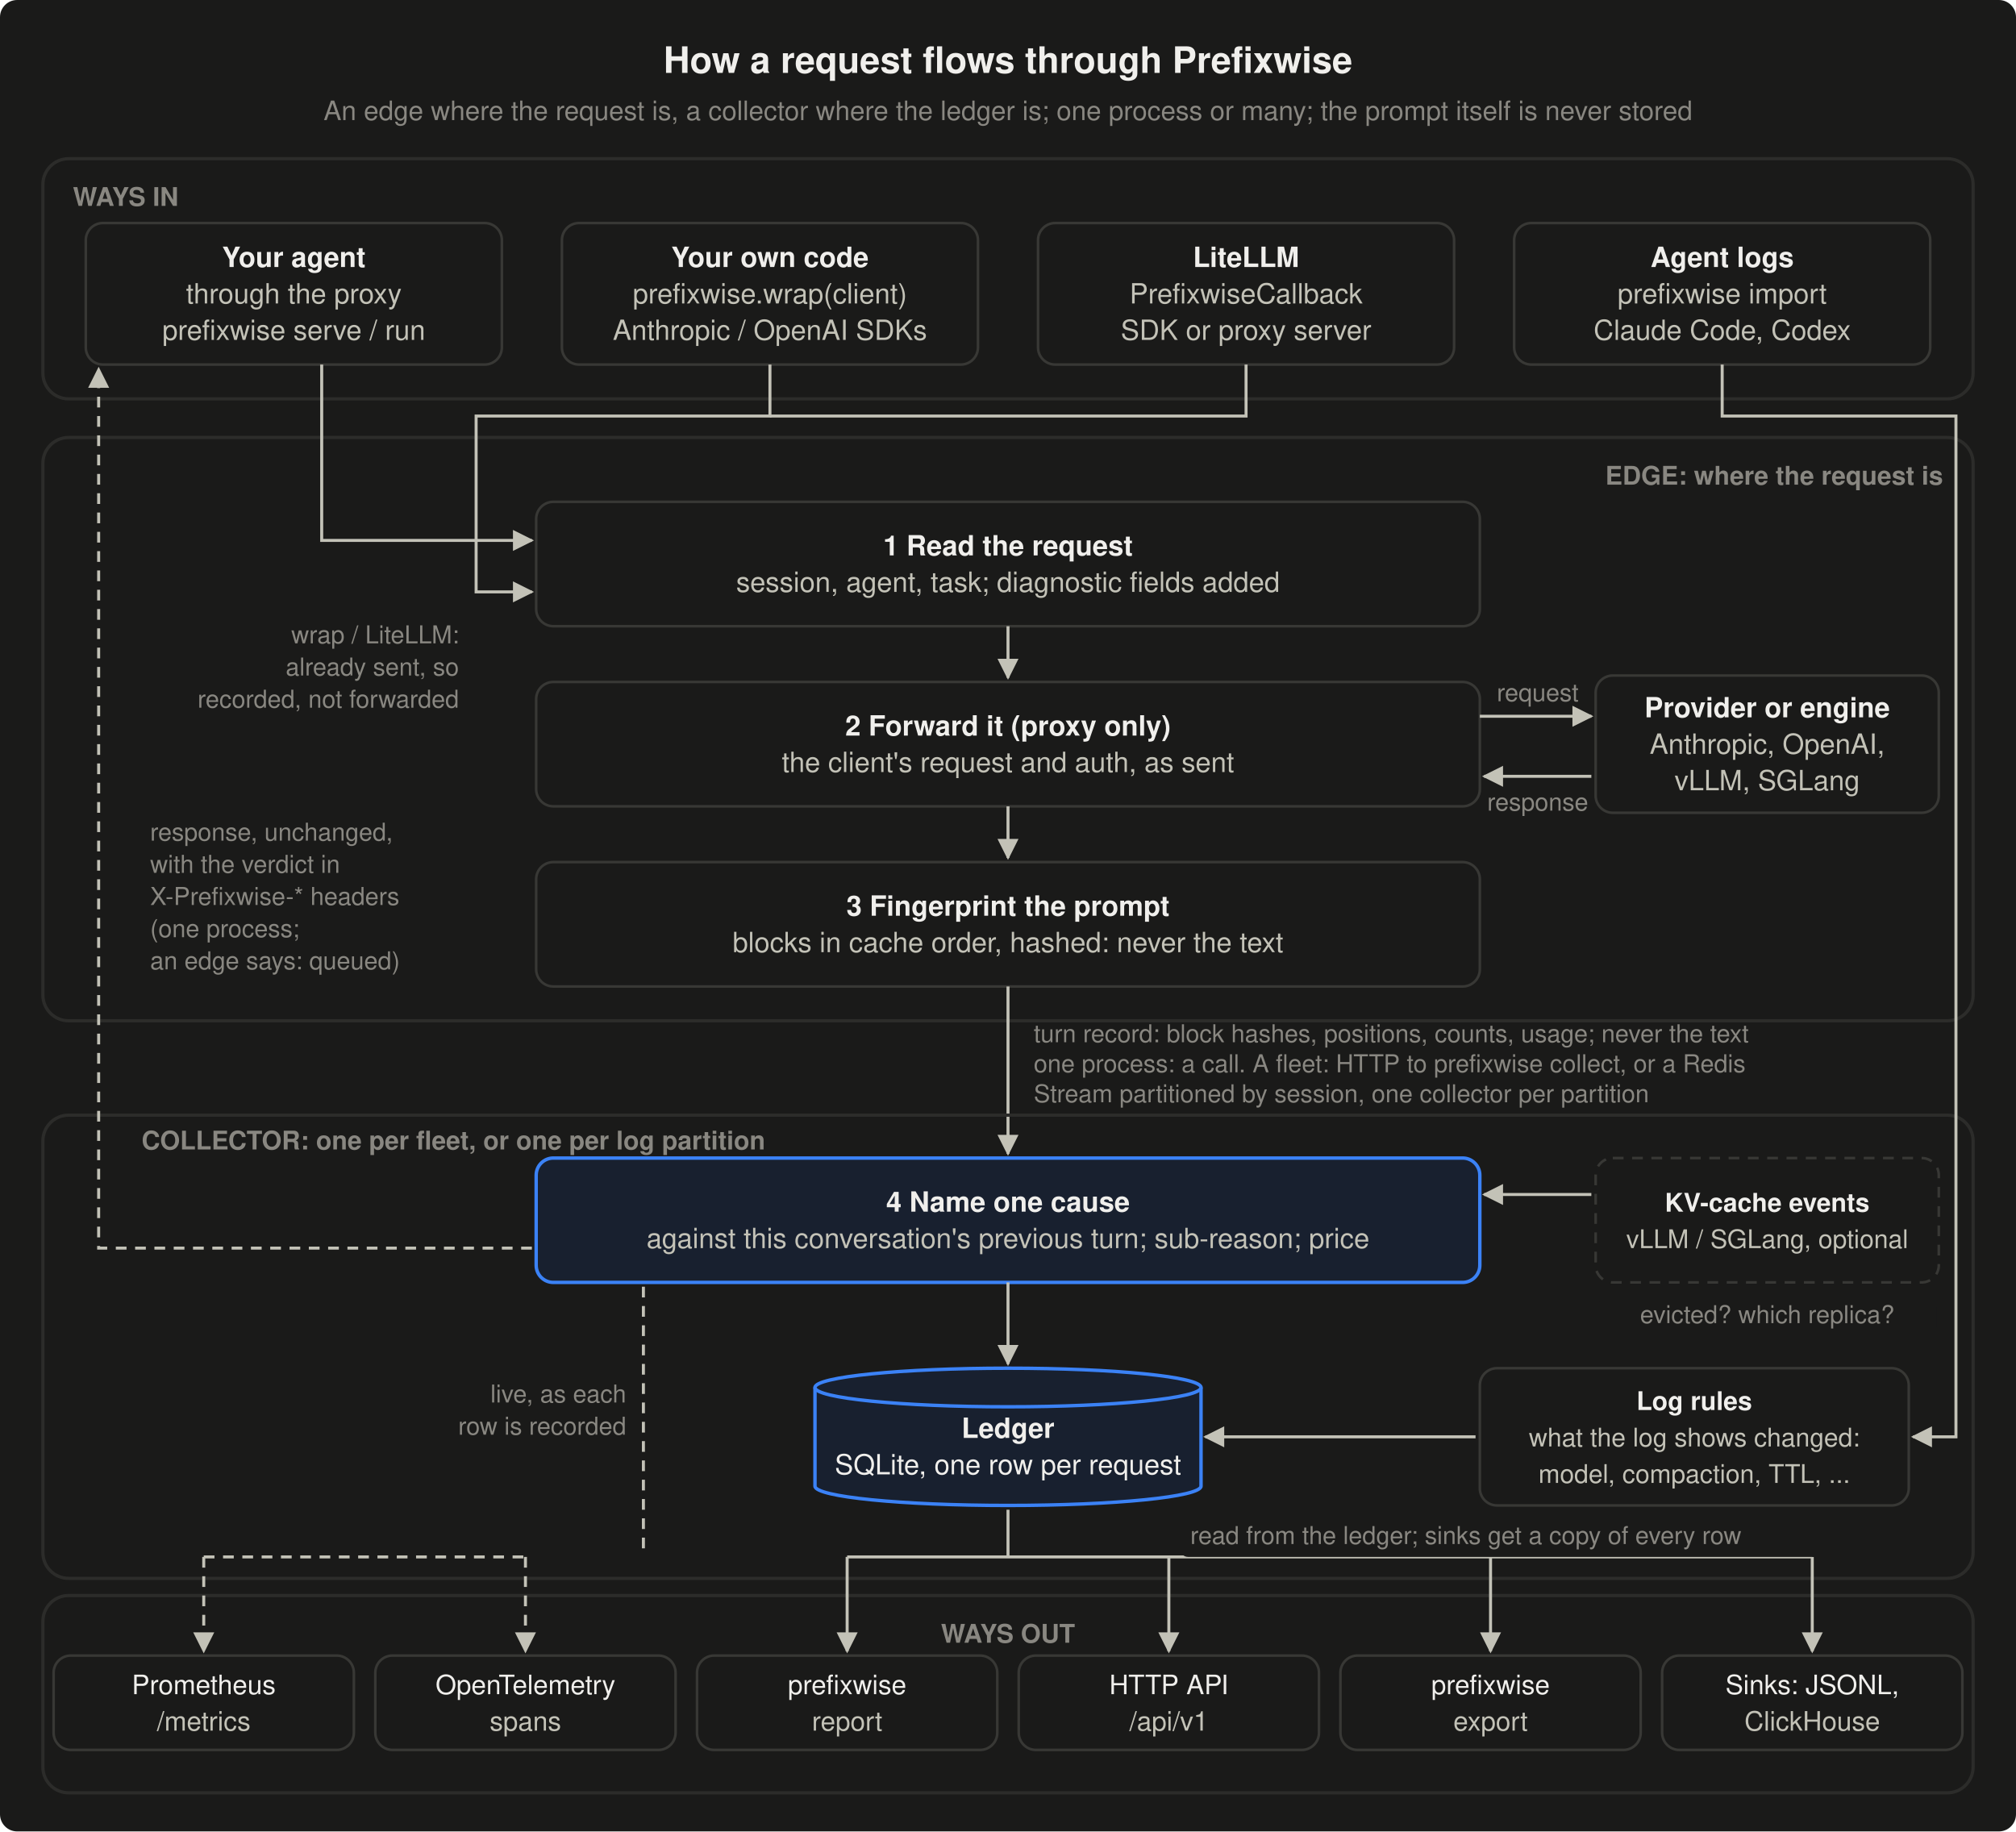
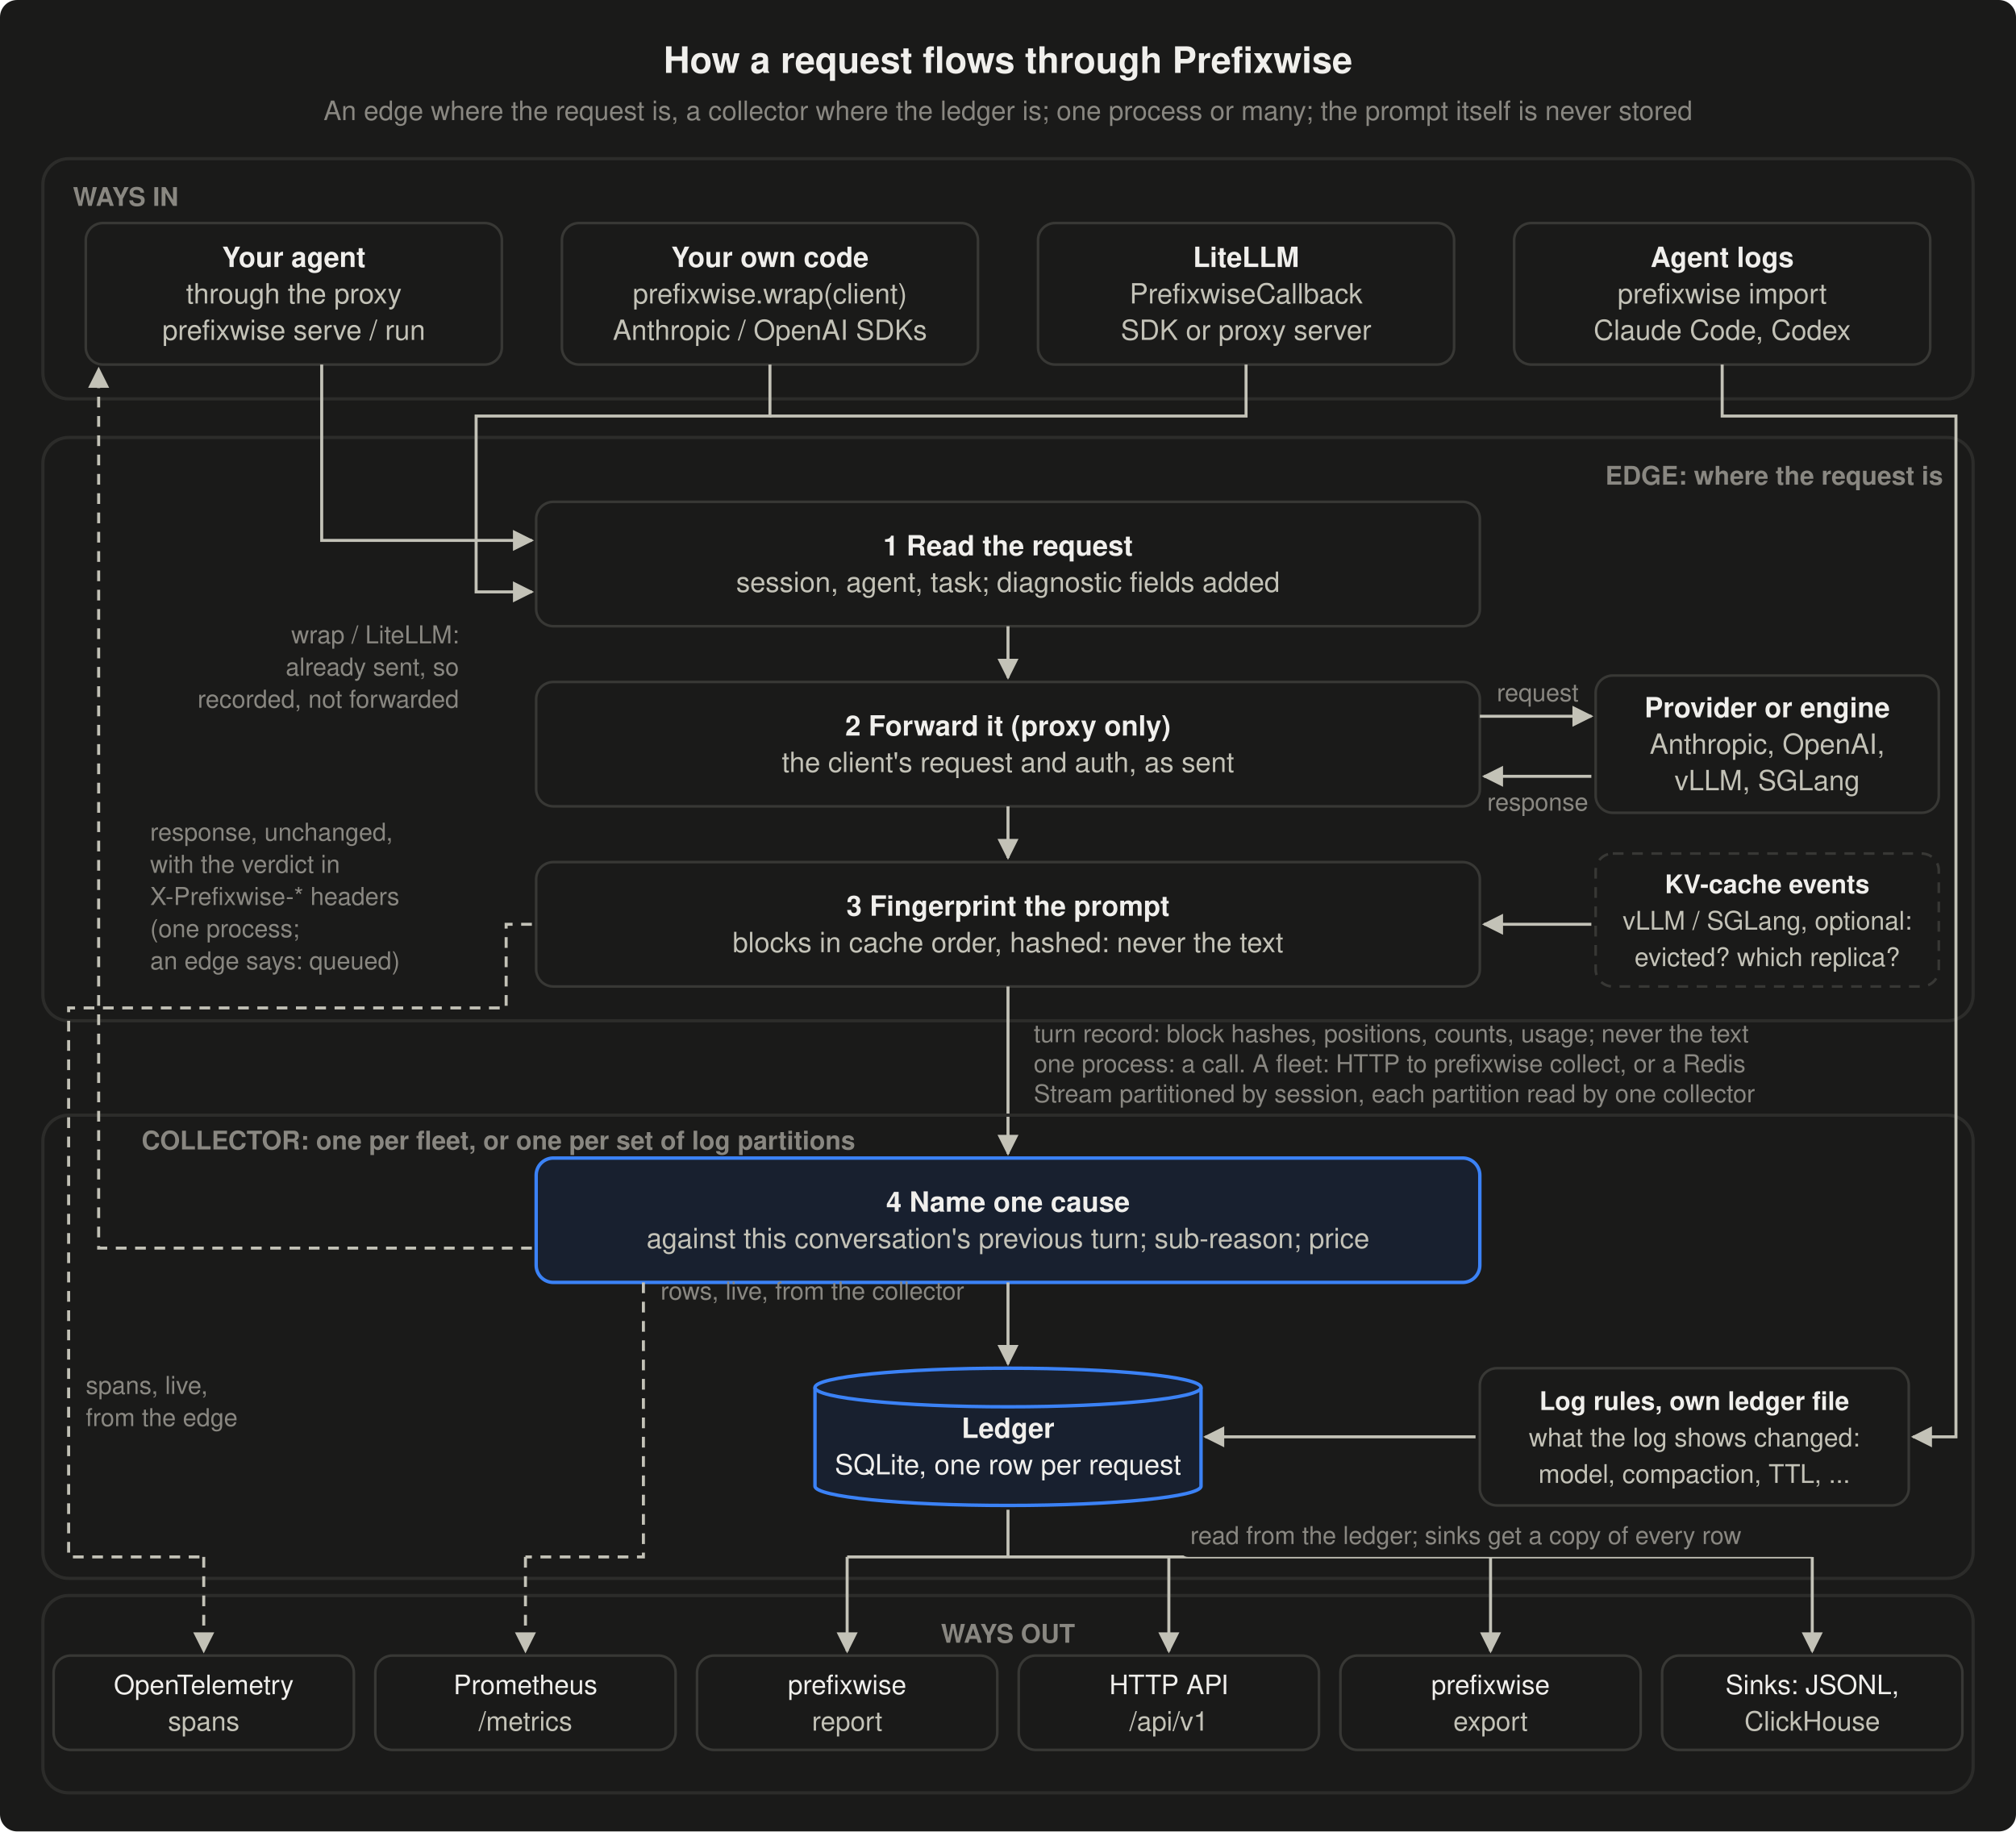
- <svg xmlns="http://www.w3.org/2000/svg" width="940" height="854" viewBox="0 0 940 854" role="img" aria-label="How a request flows through Prefixwise: four ways in; an edge reads, forwards (proxy only) and fingerprints the request where it is; a turn record (hashes, counts, usage, never text) crosses to a collector, in one process or over HTTP or a Redis Stream partitioned by session, which names one cause and writes one ledger row; the response back with the verdict in headers; agent logs through their own rules; Prometheus and OpenTelemetry live, report, API and export from the ledger, sinks a copy of every row" font-family="system-ui, -apple-system, 'Segoe UI', Helvetica, Arial, sans-serif">
+ <svg xmlns="http://www.w3.org/2000/svg" width="940" height="854" viewBox="0 0 940 854" role="img" aria-label="How a request flows through Prefixwise: four ways in; an edge reads, forwards (proxy only) and fingerprints the request where it is; a turn record (hashes, counts, usage, never text) crosses to a collector, in one process or over HTTP or a Redis Stream partitioned by session, which names one cause and writes one ledger row; the response back with the verdict in headers; the engine's KV-cache events joined at the edge; agent logs through their own rules into their own ledger file; OpenTelemetry spans live from the edge, Prometheus live from the collector's rows, report, API and export from the ledger, sinks a copy of every row" font-family="system-ui, -apple-system, 'Segoe UI', Helvetica, Arial, sans-serif">
  <defs>
    <marker id="a" viewBox="0 0 10 10" refX="9" refY="5" markerWidth="7" markerHeight="7" orient="auto-start-reverse">
      <path d="M0,0 L10,5 L0,10 z" fill="#c3c2b7" />
    </marker>
  </defs>
  <rect width="940" height="854" rx="8" fill="#1a1a19" />
  <text x="470.0" y="34.0" fill="#f0efec" font-size="17" text-anchor="middle" font-weight="600">How a request flows through Prefixwise</text>
  <text x="470.0" y="56.0" fill="#898781" font-size="12.5" text-anchor="middle" font-weight="400">An edge where the request is, a collector where the ledger is; one process or many; the prompt itself is never stored</text>
  <rect x="20" y="74" width="900" height="112" rx="12" fill="none" stroke="#2c2c2a" stroke-width="1.5" />
  <text x="34.0" y="96.0" fill="#898781" font-size="12" text-anchor="start" font-weight="600">WAYS IN</text>
  <rect x="40" y="104" width="194" height="66" rx="8" fill="#1a1a19" stroke="#383835" stroke-width="1.2" />
  <text x="137.0" y="124.5" fill="#f0efec" font-size="13" text-anchor="middle" font-weight="600">Your agent</text>
  <text x="137.0" y="141.5" fill="#c3c2b7" font-size="13" text-anchor="middle" font-weight="400">through the proxy</text>
  <text x="137.0" y="158.5" fill="#c3c2b7" font-size="13" text-anchor="middle" font-weight="400">prefixwise serve / run</text>
  <rect x="262" y="104" width="194" height="66" rx="8" fill="#1a1a19" stroke="#383835" stroke-width="1.2" />
  <text x="359.0" y="124.5" fill="#f0efec" font-size="13" text-anchor="middle" font-weight="600">Your own code</text>
  <text x="359.0" y="141.5" fill="#c3c2b7" font-size="13" text-anchor="middle" font-weight="400">prefixwise.wrap(client)</text>
  <text x="359.0" y="158.5" fill="#c3c2b7" font-size="13" text-anchor="middle" font-weight="400">Anthropic / OpenAI SDKs</text>
  <rect x="484" y="104" width="194" height="66" rx="8" fill="#1a1a19" stroke="#383835" stroke-width="1.2" />
  <text x="581.0" y="124.5" fill="#f0efec" font-size="13" text-anchor="middle" font-weight="600">LiteLLM</text>
  <text x="581.0" y="141.5" fill="#c3c2b7" font-size="13" text-anchor="middle" font-weight="400">PrefixwiseCallback</text>
  <text x="581.0" y="158.5" fill="#c3c2b7" font-size="13" text-anchor="middle" font-weight="400">SDK or proxy server</text>
  <rect x="706" y="104" width="194" height="66" rx="8" fill="#1a1a19" stroke="#383835" stroke-width="1.2" />
  <text x="803.0" y="124.5" fill="#f0efec" font-size="13" text-anchor="middle" font-weight="600">Agent logs</text>
  <text x="803.0" y="141.5" fill="#c3c2b7" font-size="13" text-anchor="middle" font-weight="400">prefixwise import</text>
  <text x="803.0" y="158.5" fill="#c3c2b7" font-size="13" text-anchor="middle" font-weight="400">Claude Code, Codex</text>
  <rect x="20" y="204" width="900" height="272" rx="12" fill="none" stroke="#2c2c2a" stroke-width="1.5" />
  <text x="906.0" y="226.0" fill="#898781" font-size="12" text-anchor="end" font-weight="600">EDGE: where the request is</text>
  <rect x="250" y="234" width="440" height="58" rx="8" fill="#1a1a19" stroke="#383835" stroke-width="1.2" />
  <text x="470.0" y="259.0" fill="#f0efec" font-size="13" text-anchor="middle" font-weight="600">1  Read the request</text>
  <text x="470.0" y="276.0" fill="#c3c2b7" font-size="13" text-anchor="middle" font-weight="400">session, agent, task; diagnostic fields added</text>
  <rect x="250" y="318" width="440" height="58" rx="8" fill="#1a1a19" stroke="#383835" stroke-width="1.2" />
  <text x="470.0" y="343.0" fill="#f0efec" font-size="13" text-anchor="middle" font-weight="600">2  Forward it (proxy only)</text>
  <text x="470.0" y="360.0" fill="#c3c2b7" font-size="13" text-anchor="middle" font-weight="400">the client's request and auth, as sent</text>
  <rect x="250" y="402" width="440" height="58" rx="8" fill="#1a1a19" stroke="#383835" stroke-width="1.2" />
  <text x="470.0" y="427.0" fill="#f0efec" font-size="13" text-anchor="middle" font-weight="600">3  Fingerprint the prompt</text>
  <text x="470.0" y="444.0" fill="#c3c2b7" font-size="13" text-anchor="middle" font-weight="400">blocks in cache order, hashed: never the text</text>
  <rect x="250" y="540" width="440" height="58" rx="8" fill="#18202f" stroke="#3b82f6" stroke-width="1.6" />
  <text x="470.0" y="565.0" fill="#f0efec" font-size="13" text-anchor="middle" font-weight="600">4  Name one cause</text>
  <text x="470.0" y="582.0" fill="#c3c2b7" font-size="13" text-anchor="middle" font-weight="400">against this conversation's previous turn; sub-reason; price</text>
  <path d="M470.0,292.0 L470.0,316.0" fill="none" stroke="#c3c2b7" stroke-width="1.4" marker-end="url(#a)" />
  <path d="M470.0,376.0 L470.0,400.0" fill="none" stroke="#c3c2b7" stroke-width="1.4" marker-end="url(#a)" />
  <path d="M470.0,460.0 L470.0,538.0" fill="none" stroke="#c3c2b7" stroke-width="1.4" marker-end="url(#a)" />
  <text x="482.0" y="486.0" fill="#898781" font-size="11.5" text-anchor="start" font-weight="400">turn record: block hashes, positions, counts, usage; never the text</text>
  <text x="482.0" y="500.0" fill="#898781" font-size="11.5" text-anchor="start" font-weight="400">one process: a call. A fleet: HTTP to prefixwise collect, or a Redis</text>
-   <text x="482.0" y="514.0" fill="#898781" font-size="11.5" text-anchor="start" font-weight="400">Stream partitioned by session, one collector per partition</text>
+   <text x="482.0" y="514.0" fill="#898781" font-size="11.5" text-anchor="start" font-weight="400">Stream partitioned by session, each partition read by one collector</text>
  <rect x="20" y="520" width="900" height="216" rx="12" fill="none" stroke="#2c2c2a" stroke-width="1.5" />
  <text x="34.0" y="542.0" fill="#898781" font-size="12" text-anchor="start" font-weight="600" />
-   <text x="66.0" y="536.0" fill="#898781" font-size="12" text-anchor="start" font-weight="600">COLLECTOR: one per fleet, or one per log partition</text>
+   <text x="66.0" y="536.0" fill="#898781" font-size="12" text-anchor="start" font-weight="600">COLLECTOR: one per fleet, or one per set of log partitions</text>
  <path d="M150.0,170.0 L150.0,252.0 L248.0,252.0" fill="none" stroke="#c3c2b7" stroke-width="1.4" marker-end="url(#a)" />
  <path d="M359.0,170.0 L359.0,194.0 L222.0,194.0 L222.0,276.0 L248.0,276.0" fill="none" stroke="#c3c2b7" stroke-width="1.4" marker-end="url(#a)" />
  <path d="M581.0,170.0 L581.0,194.0 L359.0,194.0" fill="none" stroke="#c3c2b7" stroke-width="1.4" />
  <text x="214.0" y="300.0" fill="#898781" font-size="11.5" text-anchor="end" font-weight="400">wrap / LiteLLM:</text>
  <text x="214.0" y="315.0" fill="#898781" font-size="11.5" text-anchor="end" font-weight="400">already sent, so</text>
  <text x="214.0" y="330.0" fill="#898781" font-size="11.5" text-anchor="end" font-weight="400">recorded, not forwarded</text>
  <path d="M248.0,582.0 L46.0,582.0 L46.0,172.0" fill="none" stroke="#c3c2b7" stroke-width="1.4" stroke-dasharray="5 4" marker-end="url(#a)" />
  <text x="70.0" y="392.0" fill="#898781" font-size="11.5" text-anchor="start" font-weight="400">response, unchanged,</text>
  <text x="70.0" y="407.0" fill="#898781" font-size="11.5" text-anchor="start" font-weight="400">with the verdict in</text>
  <text x="70.0" y="422.0" fill="#898781" font-size="11.5" text-anchor="start" font-weight="400">X-Prefixwise-* headers</text>
  <text x="70.0" y="437.0" fill="#898781" font-size="11.5" text-anchor="start" font-weight="400">(one process;</text>
  <text x="70.0" y="452.0" fill="#898781" font-size="11.5" text-anchor="start" font-weight="400">an edge says: queued)</text>
  <rect x="744" y="315" width="160" height="64" rx="8" fill="#1a1a19" stroke="#383835" stroke-width="1.2" />
  <text x="824.0" y="334.5" fill="#f0efec" font-size="13" text-anchor="middle" font-weight="600">Provider or engine</text>
  <text x="824.0" y="351.5" fill="#c3c2b7" font-size="13" text-anchor="middle" font-weight="400">Anthropic, OpenAI,</text>
  <text x="824.0" y="368.5" fill="#c3c2b7" font-size="13" text-anchor="middle" font-weight="400">vLLM, SGLang</text>
  <path d="M690.0,334.0 L742.0,334.0" fill="none" stroke="#c3c2b7" stroke-width="1.4" marker-end="url(#a)" />
  <text x="717.0" y="327.0" fill="#898781" font-size="11.5" text-anchor="middle" font-weight="400">request</text>
  <path d="M742.0,362.0 L692.0,362.0" fill="none" stroke="#c3c2b7" stroke-width="1.4" marker-end="url(#a)" />
  <text x="717.0" y="378.0" fill="#898781" font-size="11.5" text-anchor="middle" font-weight="400">response</text>
-   <rect x="744" y="540" width="160" height="58" rx="8" fill="#1a1a19" stroke="#383835" stroke-width="1.2" stroke-dasharray="5 4" />
-   <text x="824.0" y="565.0" fill="#f0efec" font-size="12" text-anchor="middle" font-weight="600">KV-cache events</text>
-   <text x="824.0" y="582.0" fill="#c3c2b7" font-size="12" text-anchor="middle" font-weight="400">vLLM / SGLang, optional</text>
-   <path d="M742.0,557.0 L692.0,557.0" fill="none" stroke="#c3c2b7" stroke-width="1.4" marker-end="url(#a)" />
-   <rect x="744.9" y="605.5" width="158.1" height="17.5" rx="4" fill="#1a1a19" />
-   <text x="824.0" y="617.0" fill="#898781" font-size="11.5" text-anchor="middle" font-weight="400">evicted? which replica?</text>
+   <rect x="744" y="398" width="160" height="62" rx="8" fill="#1a1a19" stroke="#383835" stroke-width="1.2" stroke-dasharray="5 4" />
+   <text x="824.0" y="416.5" fill="#f0efec" font-size="12" text-anchor="middle" font-weight="600">KV-cache events</text>
+   <text x="824.0" y="433.5" fill="#c3c2b7" font-size="12" text-anchor="middle" font-weight="400">vLLM / SGLang, optional:</text>
+   <text x="824.0" y="450.5" fill="#c3c2b7" font-size="12" text-anchor="middle" font-weight="400">evicted? which replica?</text>
+   <path d="M742.0,431.0 L692.0,431.0" fill="none" stroke="#c3c2b7" stroke-width="1.4" marker-end="url(#a)" />
  <rect x="690" y="638" width="200" height="64" rx="8" fill="#1a1a19" stroke="#383835" stroke-width="1.2" />
-   <text x="790.0" y="657.5" fill="#f0efec" font-size="12" text-anchor="middle" font-weight="600">Log rules</text>
+   <text x="790.0" y="657.5" fill="#f0efec" font-size="12" text-anchor="middle" font-weight="600">Log rules, own ledger file</text>
  <text x="790.0" y="674.5" fill="#c3c2b7" font-size="12" text-anchor="middle" font-weight="400">what the log shows changed:</text>
  <text x="790.0" y="691.5" fill="#c3c2b7" font-size="12" text-anchor="middle" font-weight="400">model, compaction, TTL, ...</text>
  <path d="M803.0,170.0 L803.0,194.0 L912.0,194.0 L912.0,670.0 L892.0,670.0" fill="none" stroke="#c3c2b7" stroke-width="1.4" marker-end="url(#a)" />
  <path d="M688.0,670.0 L562.0,670.0" fill="none" stroke="#c3c2b7" stroke-width="1.4" marker-end="url(#a)" />
  <path d="M380,647 V693 A90.0,9 0 0 0 560,693 V647" fill="#18202f" stroke="#3b82f6" stroke-width="1.6" />
  <ellipse cx="470.0" cy="647" rx="90.0" ry="9" fill="#18202f" stroke="#3b82f6" stroke-width="1.6" />
  <text x="470.0" y="670.5" fill="#f0efec" font-size="13" text-anchor="middle" font-weight="600">Ledger</text>
  <text x="470.0" y="687.5" fill="#f0efec" font-size="13" text-anchor="middle" font-weight="400">SQLite, one row per request</text>
  <path d="M470.0,598.0 L470.0,636.0" fill="none" stroke="#c3c2b7" stroke-width="1.4" marker-end="url(#a)" />
  <rect x="20" y="744" width="900" height="92" rx="12" fill="none" stroke="#2c2c2a" stroke-width="1.5" />
  <text x="470.0" y="766.0" fill="#898781" font-size="12" text-anchor="middle" font-weight="600">WAYS OUT</text>
  <rect x="25.0" y="772" width="140" height="44" rx="8" fill="#1a1a19" stroke="#383835" stroke-width="1.2" />
-   <text x="95.0" y="790.0" fill="#f0efec" font-size="12.5" text-anchor="middle" font-weight="400">Prometheus</text>
-   <text x="95.0" y="807.0" fill="#c3c2b7" font-size="12.5" text-anchor="middle" font-weight="400">/metrics</text>
+   <text x="95.0" y="790.0" fill="#f0efec" font-size="12.5" text-anchor="middle" font-weight="400">OpenTelemetry</text>
+   <text x="95.0" y="807.0" fill="#c3c2b7" font-size="12.5" text-anchor="middle" font-weight="400">spans</text>
  <rect x="175.0" y="772" width="140" height="44" rx="8" fill="#1a1a19" stroke="#383835" stroke-width="1.2" />
-   <text x="245.0" y="790.0" fill="#f0efec" font-size="12.5" text-anchor="middle" font-weight="400">OpenTelemetry</text>
-   <text x="245.0" y="807.0" fill="#c3c2b7" font-size="12.5" text-anchor="middle" font-weight="400">spans</text>
+   <text x="245.0" y="790.0" fill="#f0efec" font-size="12.5" text-anchor="middle" font-weight="400">Prometheus</text>
+   <text x="245.0" y="807.0" fill="#c3c2b7" font-size="12.5" text-anchor="middle" font-weight="400">/metrics</text>
  <rect x="325.0" y="772" width="140" height="44" rx="8" fill="#1a1a19" stroke="#383835" stroke-width="1.2" />
  <text x="395.0" y="790.0" fill="#f0efec" font-size="12.5" text-anchor="middle" font-weight="400">prefixwise</text>
  <text x="395.0" y="807.0" fill="#c3c2b7" font-size="12.5" text-anchor="middle" font-weight="400">report</text>
  <rect x="475.0" y="772" width="140" height="44" rx="8" fill="#1a1a19" stroke="#383835" stroke-width="1.2" />
  <text x="545.0" y="790.0" fill="#f0efec" font-size="12.5" text-anchor="middle" font-weight="400">HTTP API</text>
  <text x="545.0" y="807.0" fill="#c3c2b7" font-size="12.5" text-anchor="middle" font-weight="400">/api/v1</text>
  <rect x="625.0" y="772" width="140" height="44" rx="8" fill="#1a1a19" stroke="#383835" stroke-width="1.2" />
  <text x="695.0" y="790.0" fill="#f0efec" font-size="12.5" text-anchor="middle" font-weight="400">prefixwise</text>
  <text x="695.0" y="807.0" fill="#c3c2b7" font-size="12.5" text-anchor="middle" font-weight="400">export</text>
  <rect x="775.0" y="772" width="140" height="44" rx="8" fill="#1a1a19" stroke="#383835" stroke-width="1.2" />
  <text x="845.0" y="790.0" fill="#f0efec" font-size="12.5" text-anchor="middle" font-weight="400">Sinks: JSONL,</text>
  <text x="845.0" y="807.0" fill="#c3c2b7" font-size="12.5" text-anchor="middle" font-weight="400">ClickHouse</text>
-   <path d="M300,600 V726 M95.0,726 H245.0" fill="none" stroke="#c3c2b7" stroke-width="1.4" stroke-dasharray="5 4" />
+   <path d="M300,598 V726 H245.0" fill="none" stroke="#c3c2b7" stroke-width="1.4" stroke-dasharray="5 4" />
+   <path d="M245.0,726.0 L245.0,770.0" fill="none" stroke="#c3c2b7" stroke-width="1.4" stroke-dasharray="5 4" marker-end="url(#a)" />
+   <text x="308.0" y="606.0" fill="#898781" font-size="11.5" text-anchor="start" font-weight="400">rows, live, from the collector</text>
+   <path d="M248,431 H236 V470 H32 V726 H95.0" fill="none" stroke="#c3c2b7" stroke-width="1.4" stroke-dasharray="5 4" />
  <path d="M95.0,726.0 L95.0,770.0" fill="none" stroke="#c3c2b7" stroke-width="1.4" stroke-dasharray="5 4" marker-end="url(#a)" />
-   <path d="M245.0,726.0 L245.0,770.0" fill="none" stroke="#c3c2b7" stroke-width="1.4" stroke-dasharray="5 4" marker-end="url(#a)" />
-   <text x="292.0" y="654.0" fill="#898781" font-size="11.5" text-anchor="end" font-weight="400">live, as each</text>
-   <text x="292.0" y="669.0" fill="#898781" font-size="11.5" text-anchor="end" font-weight="400">row is recorded</text>
+   <text x="40.0" y="650.0" fill="#898781" font-size="11.5" text-anchor="start" font-weight="400">spans, live,</text>
+   <text x="40.0" y="665.0" fill="#898781" font-size="11.5" text-anchor="start" font-weight="400">from the edge</text>
  <path d="M470.0,704 V726 M395.0,726 H845.0" fill="none" stroke="#c3c2b7" stroke-width="1.4" />
  <path d="M395.0,726.0 L395.0,770.0" fill="none" stroke="#c3c2b7" stroke-width="1.4" marker-end="url(#a)" />
  <path d="M545.0,726.0 L545.0,770.0" fill="none" stroke="#c3c2b7" stroke-width="1.4" marker-end="url(#a)" />
  <path d="M695.0,726.0 L695.0,770.0" fill="none" stroke="#c3c2b7" stroke-width="1.4" marker-end="url(#a)" />
  <path d="M845.0,726.0 L845.0,770.0" fill="none" stroke="#c3c2b7" stroke-width="1.4" marker-end="url(#a)" />
  <rect x="550.0" y="708.5" width="338.4" height="17.5" rx="4" fill="#1a1a19" />
  <text x="555.0" y="720.0" fill="#898781" font-size="11.5" text-anchor="start" font-weight="400">read from the ledger; sinks get a copy of every row</text>
</svg>
